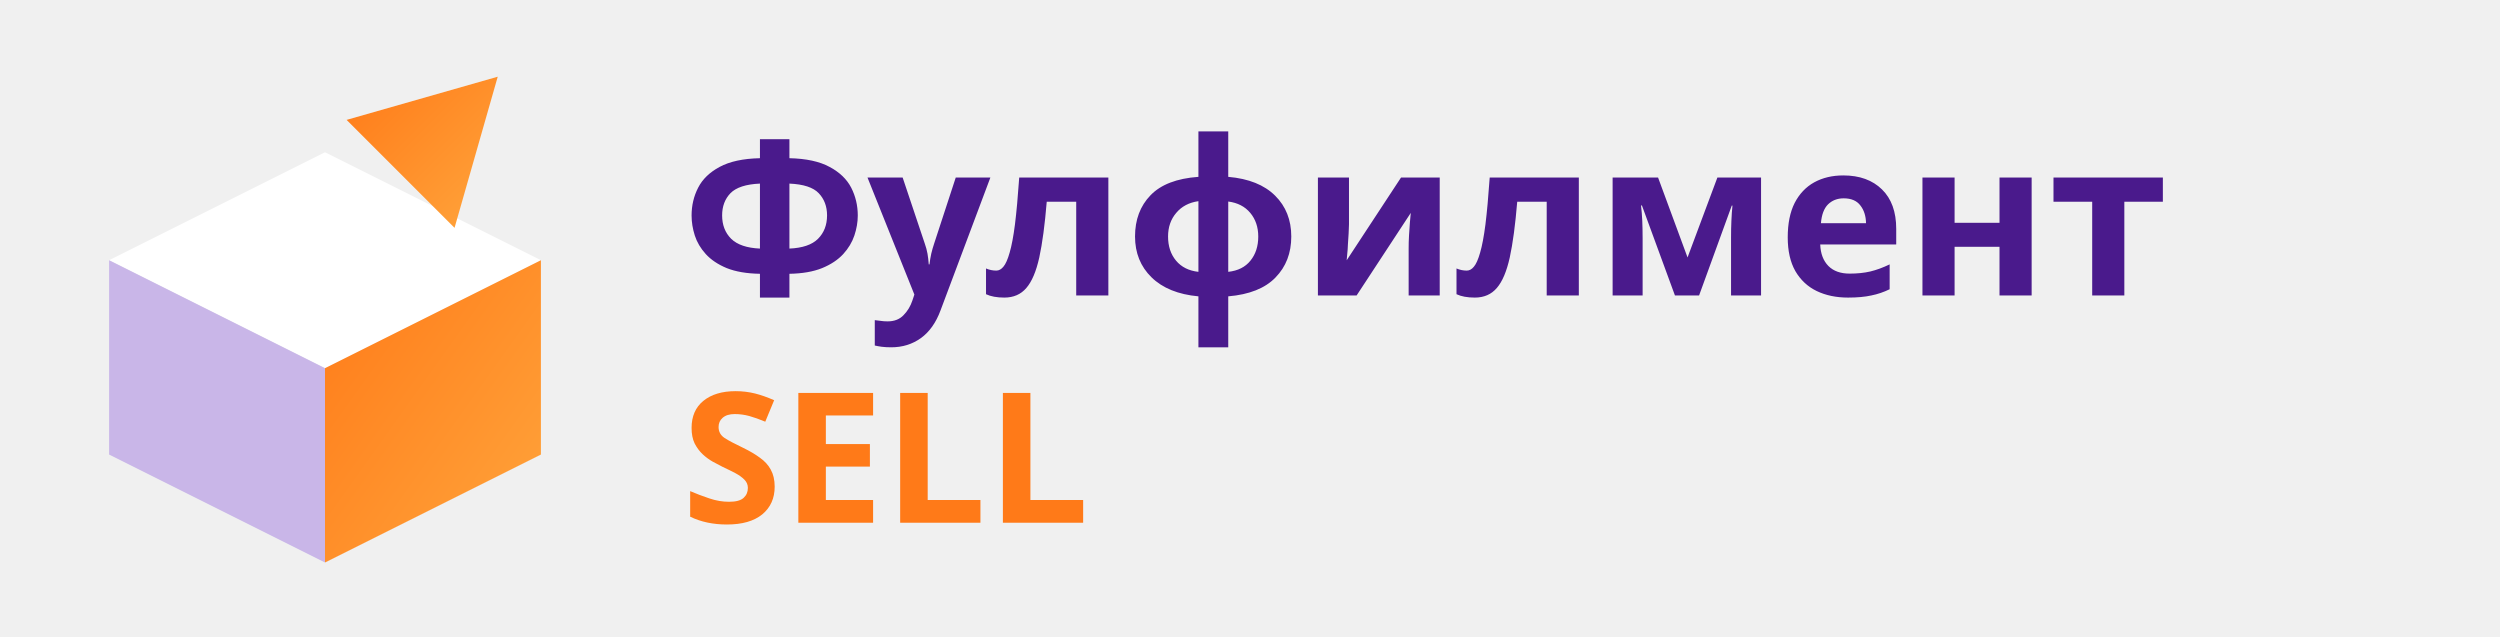
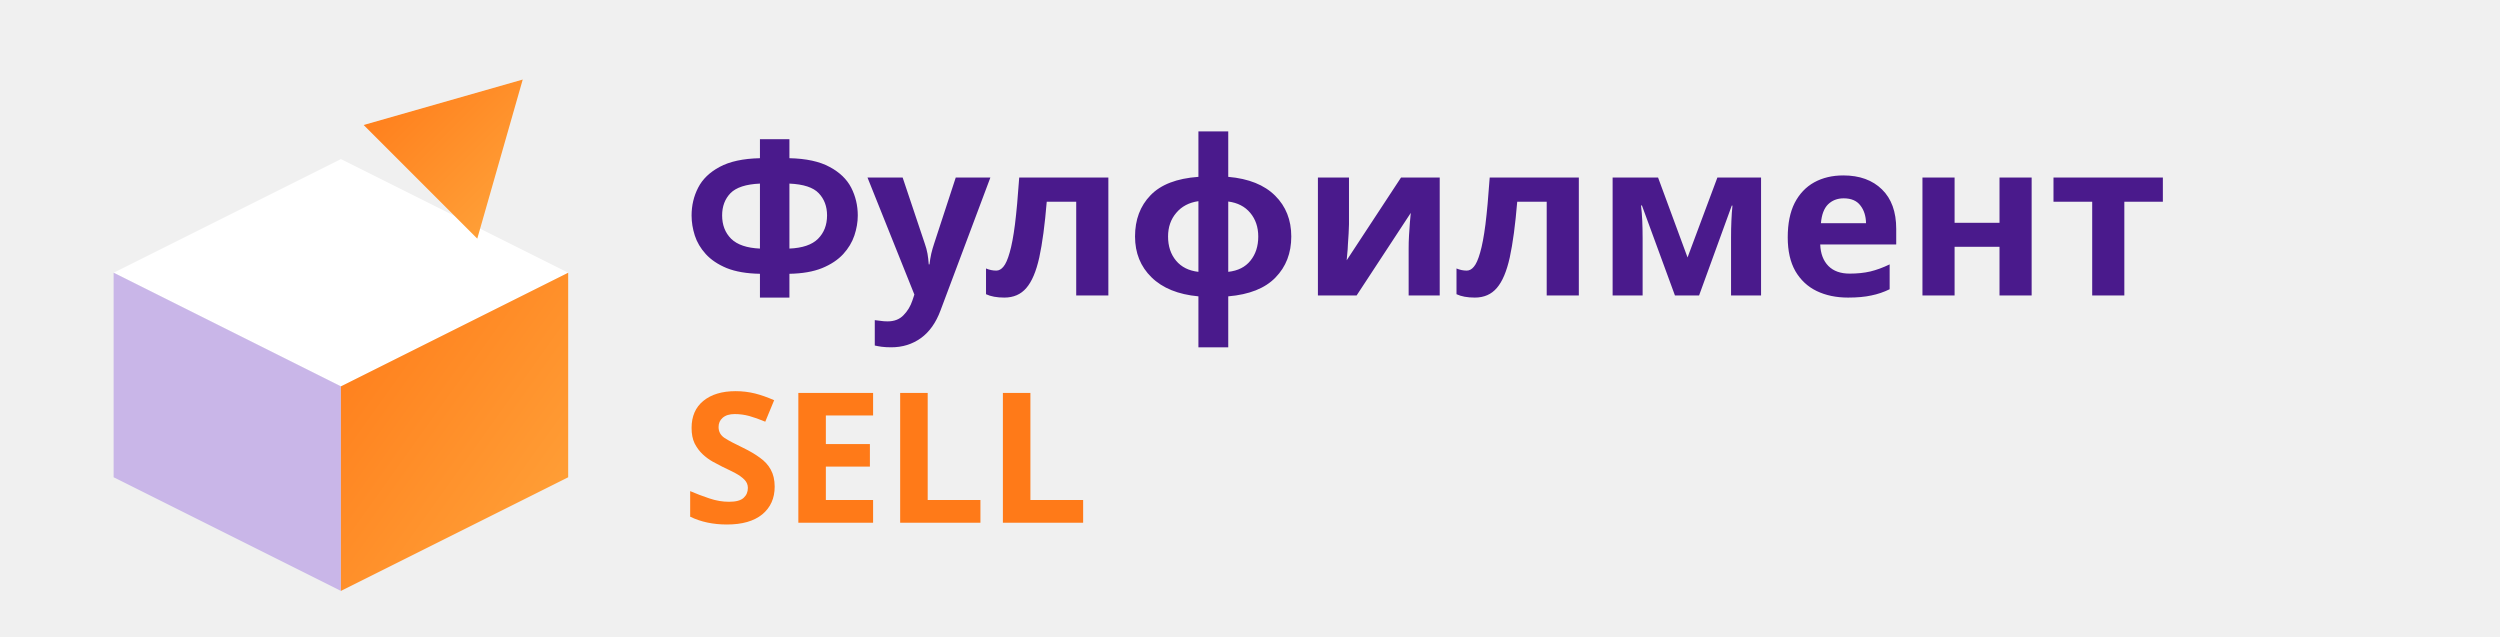
<svg xmlns="http://www.w3.org/2000/svg" width="220" height="56" viewBox="0 0 220 56">
  <defs>
    <linearGradient id="acc" x1="0" y1="0" x2="1" y2="1">
      <stop offset="0" stop-color="#FF7A18" />
      <stop offset="1" stop-color="#FFA53C" />
    </linearGradient>
  </defs>
  <g transform="translate(2,2)">
-     <g transform="scale(0.95)">
-       <path d="M8 22 28 12l20 10-20 10-20-10Z" fill="#fff" />
-       <path d="M8 22v18l20 10V32L8 22Z" fill="#C9B6E8" />
-       <path d="M48 22v18L28 50V32l20-10Z" fill="url(#acc)" />
-       <path d="M30 9l14-4-4 14-10-10Z" fill="url(#acc)" />
-     </g>
+     <path d="M8 22 28 12l20 10-20 10-20-10Z" fill="#fff" />
+     <path d="M8 22v18l20 10V32L8 22Z" fill="#C9B6E8" />
+     <path d="M48 22v18L28 50V32l20-10Z" fill="url(#acc)" />
+     <path d="M30 9l14-4-4 14-10-10Z" fill="url(#acc)" />
  </g>
  <text x="60" y="26" font-family="'Unbounded',sans-serif" font-size="19" font-weight="800" fill="#4A1A8C">Фулфилмент</text>
  <text x="60" y="46" font-family="'Unbounded',sans-serif" font-size="16" font-weight="800" fill="#FF7A18">SELL</text>
</svg>
